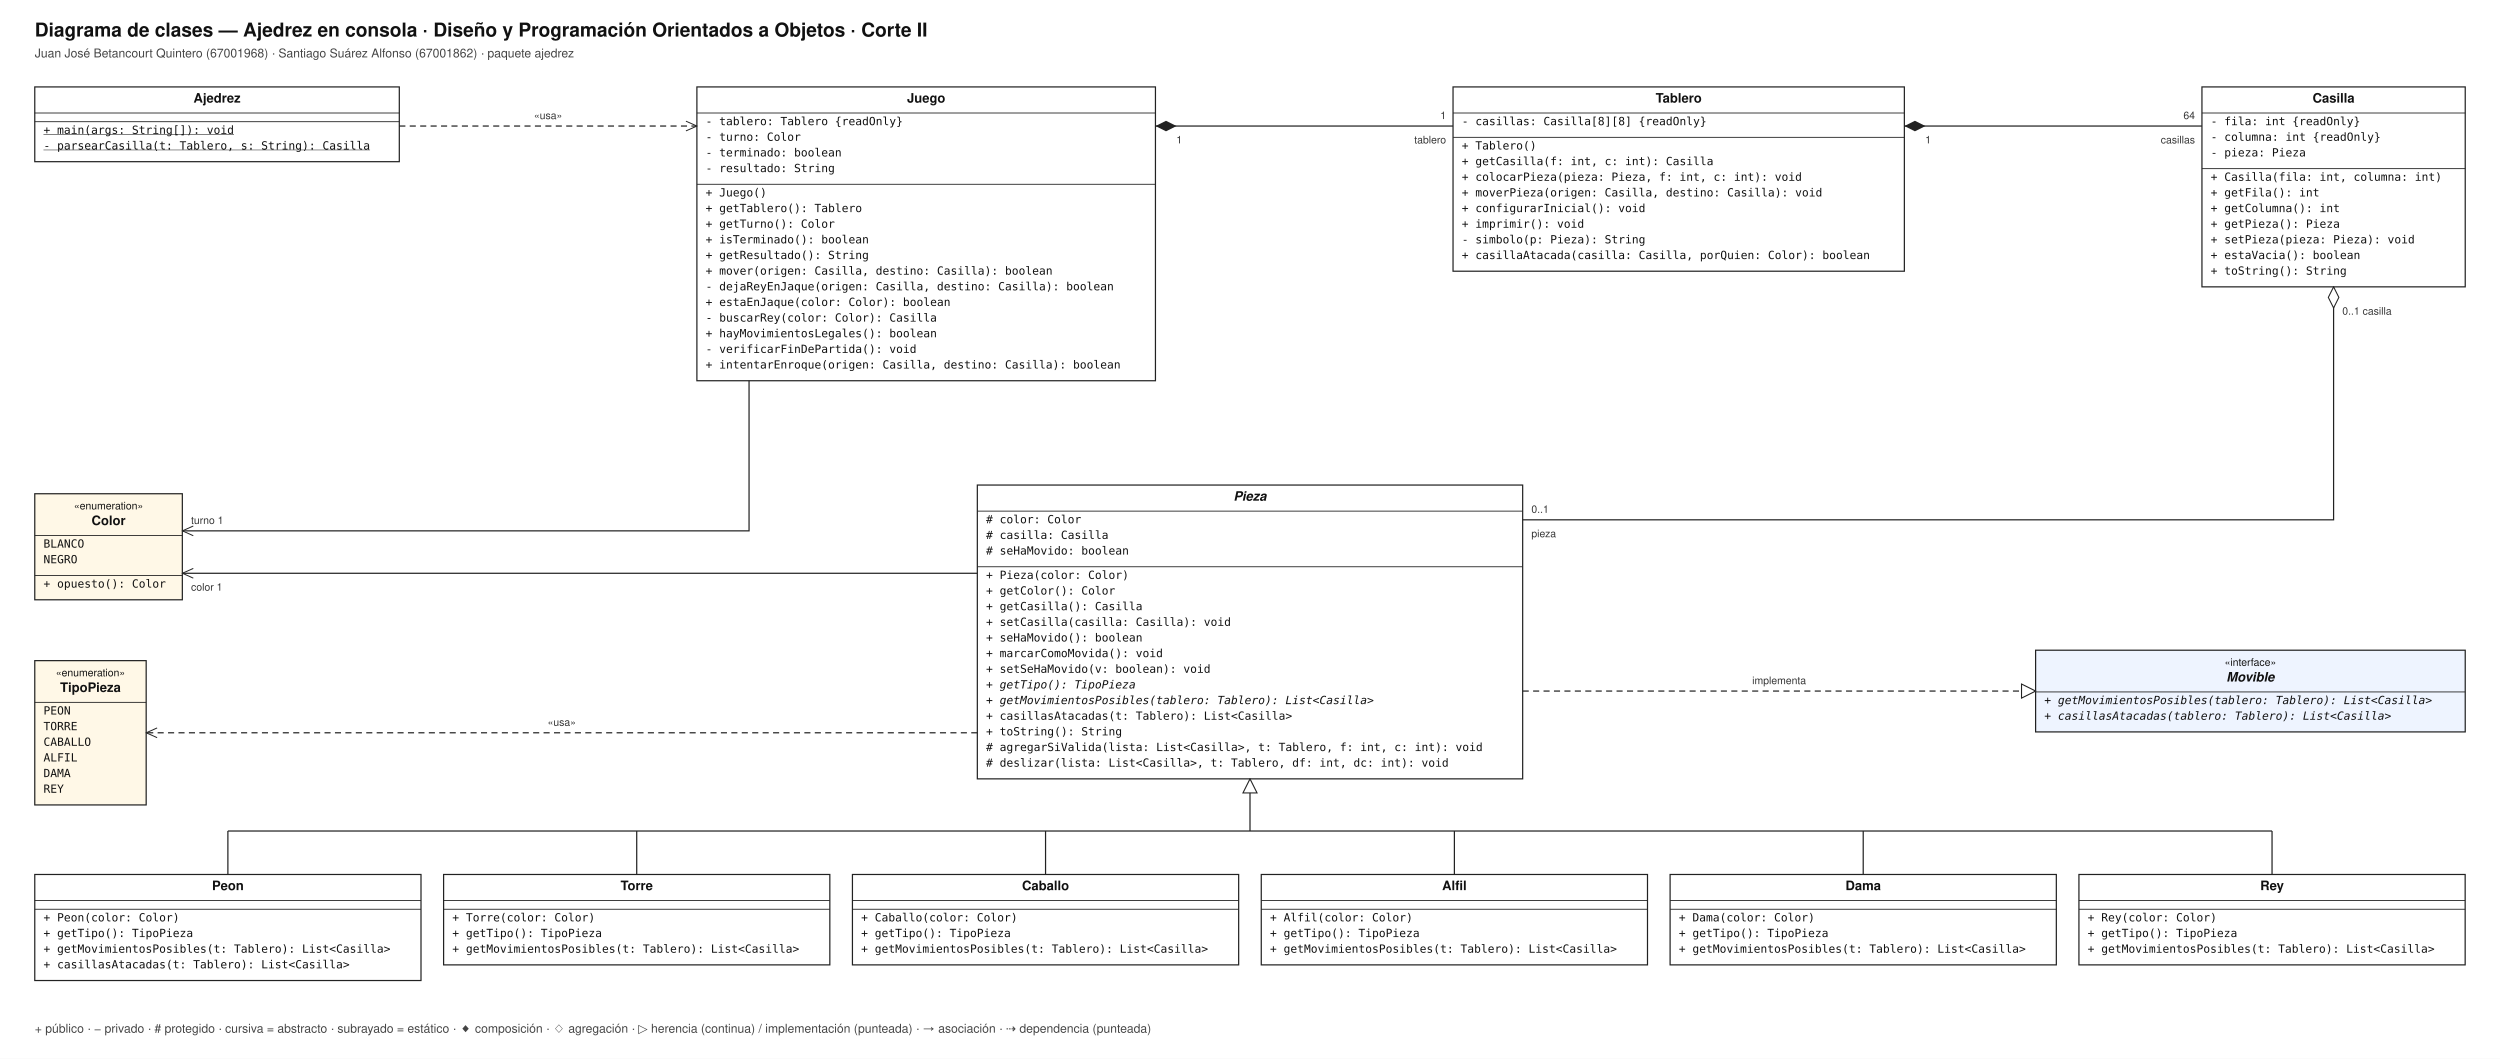
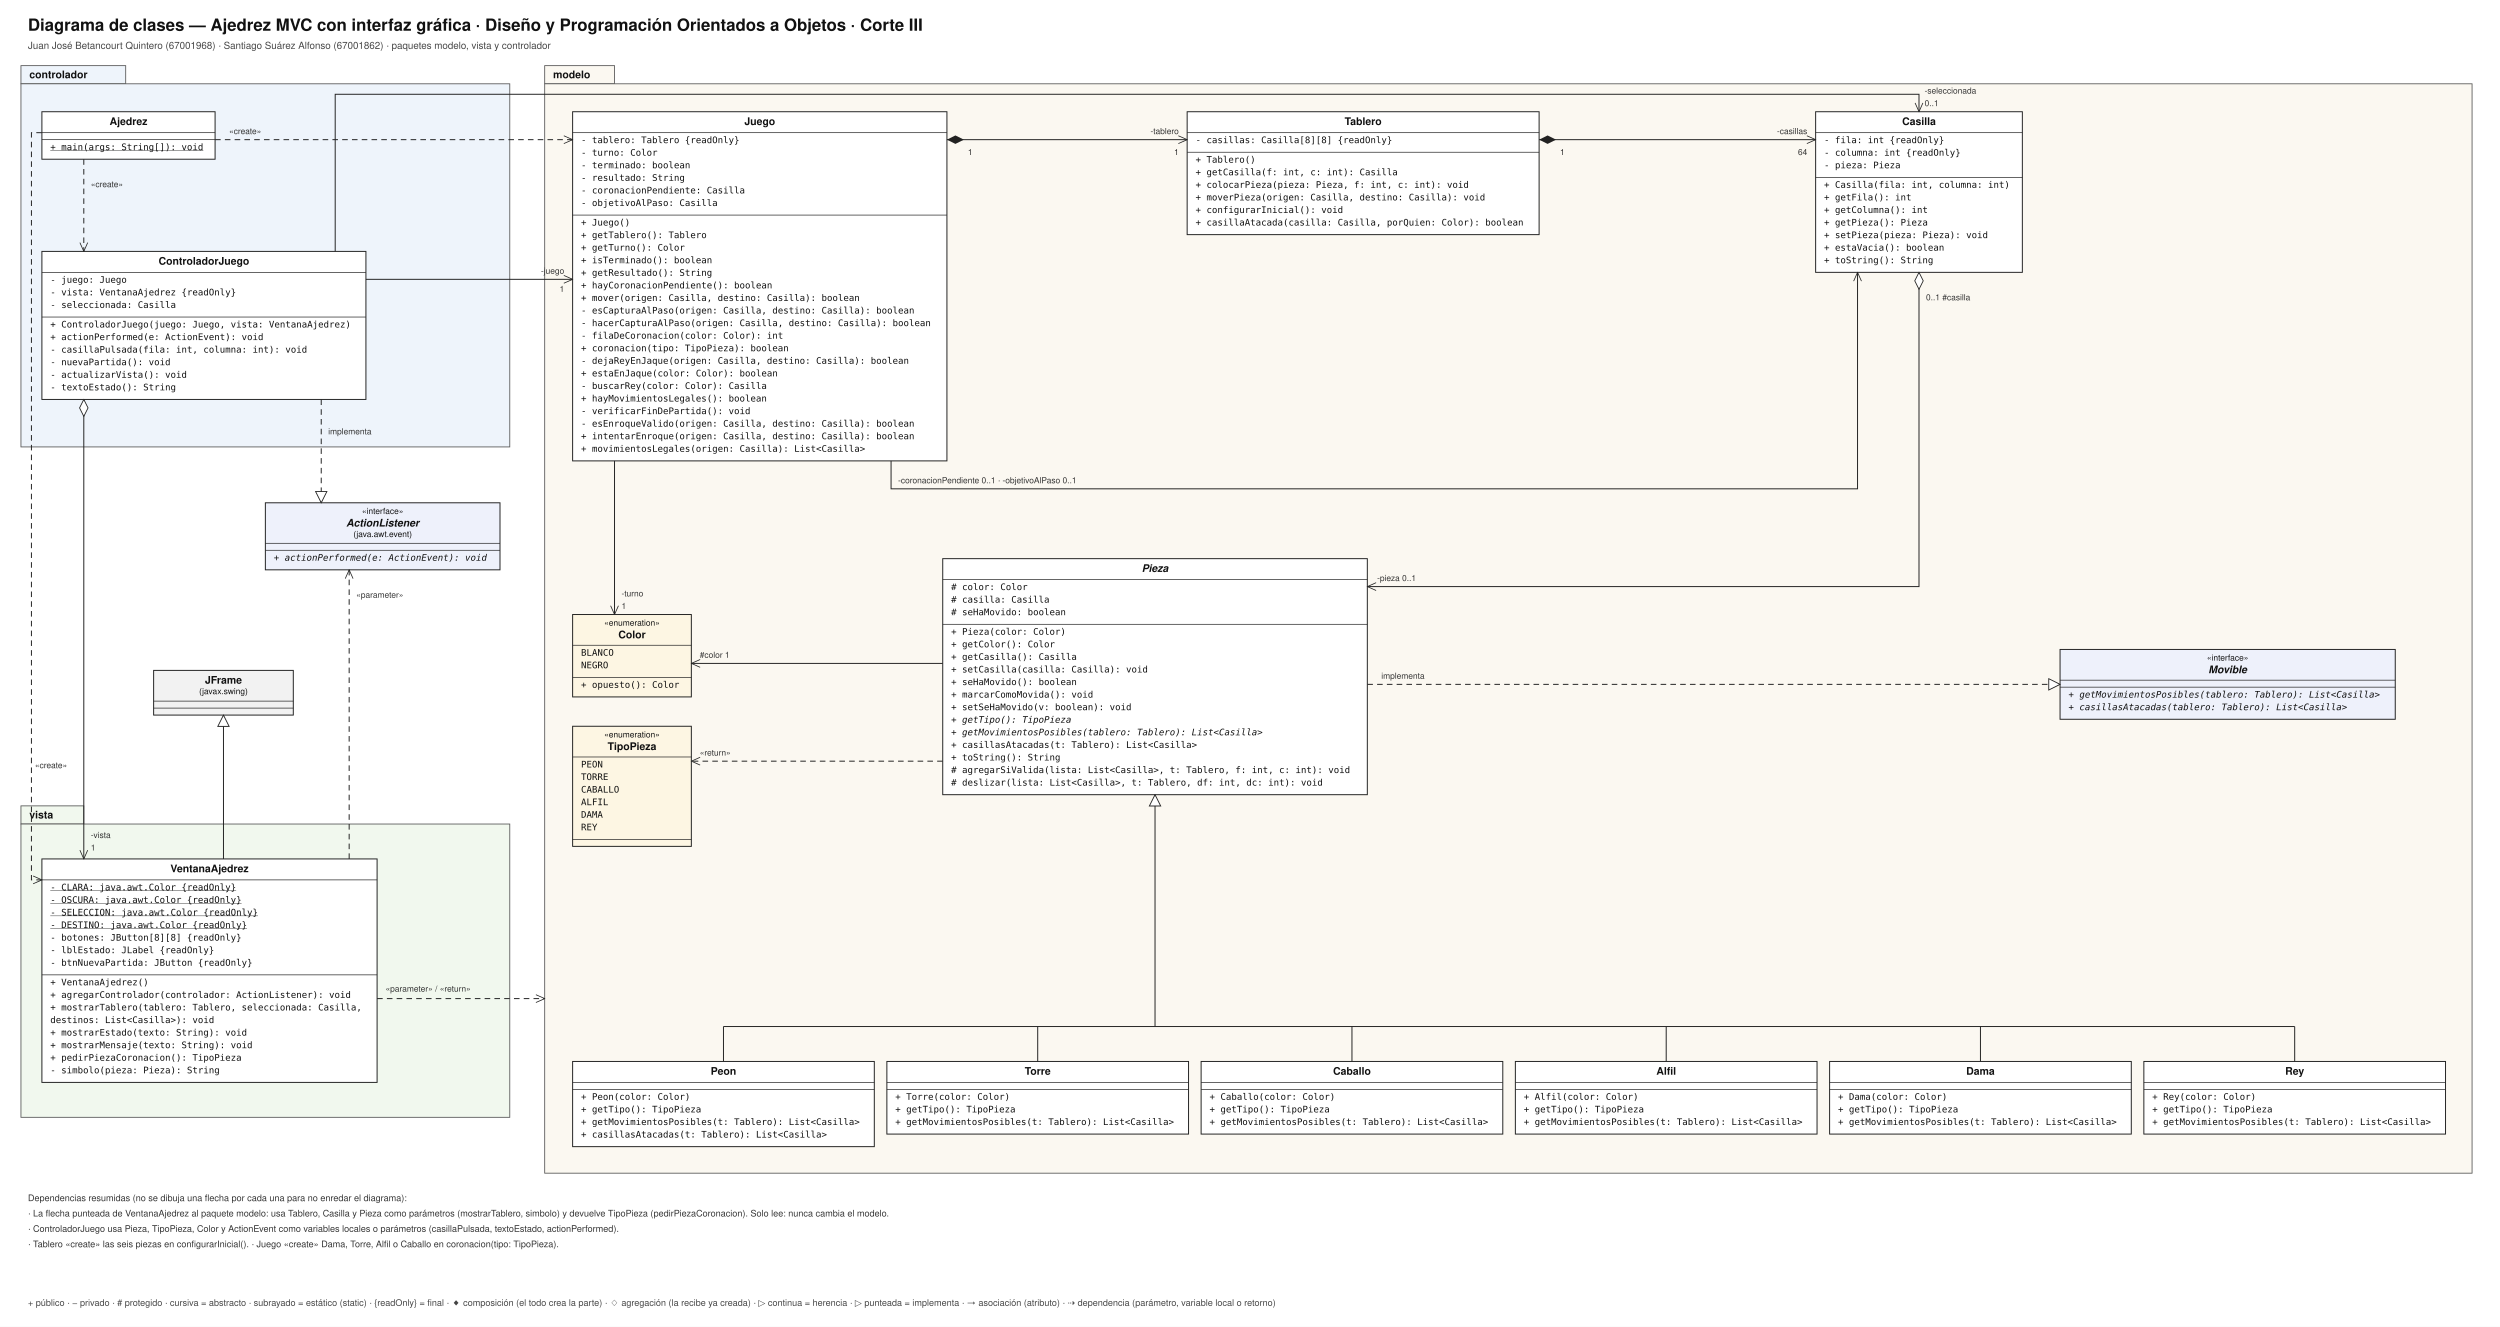
- <svg xmlns="http://www.w3.org/2000/svg" width="2876" height="1218" viewBox="0 0 2876 1218">
+ <svg xmlns="http://www.w3.org/2000/svg" width="3580" height="1900" viewBox="0 0 3580 1900">
  <defs>
    <marker id="tri" viewBox="0 0 20 20" refX="19" refY="10" markerWidth="18" markerHeight="18" orient="auto" markerUnits="userSpaceOnUse">
      <path d="M1,1 L19,10 L1,19 Z" fill="#fff" stroke="#222" stroke-width="1.4" />
    </marker>
    <marker id="flecha" viewBox="0 0 20 20" refX="19" refY="10" markerWidth="14" markerHeight="14" orient="auto" markerUnits="userSpaceOnUse">
      <path d="M1,2 L19,10 L1,18" fill="none" stroke="#222" stroke-width="1.6" />
    </marker>
    <marker id="rombo" viewBox="0 0 30 16" refX="1" refY="8" markerWidth="26" markerHeight="14" orient="auto" markerUnits="userSpaceOnUse">
      <path d="M1,8 L15,1 L29,8 L15,15 Z" fill="#222" />
    </marker>
    <marker id="romboV" viewBox="0 0 30 16" refX="1" refY="8" markerWidth="26" markerHeight="14" orient="auto" markerUnits="userSpaceOnUse">
      <path d="M1,8 L15,1 L29,8 L15,15 Z" fill="#fff" stroke="#222" stroke-width="1.4" />
    </marker>
  </defs>
  <style>
- text { font-family: Menlo, monospace; fill: #111; }
+ text { font-family: Menlo, Consolas, monospace; fill: #111; }
.mie { font-size: 13px; }
.nom { font-size: 15px; font-weight: bold; text-anchor: middle; font-family: Helvetica, Arial, sans-serif; }
.est { font-size: 12px; text-anchor: middle; font-family: Helvetica, Arial, sans-serif; }
.eti { font-size: 12px; font-family: Helvetica, Arial, sans-serif; fill: #333; }
- .tit { font-size: 22px; font-weight: bold; font-family: Helvetica, Arial, sans-serif; }
+ .paq { font-size: 15px; font-weight: bold; font-family: Helvetica, Arial, sans-serif; }
+ .tit { font-size: 24px; font-weight: bold; font-family: Helvetica, Arial, sans-serif; }
.sub { font-size: 14px; font-family: Helvetica, Arial, sans-serif; fill: #444; }
+ .nota { font-size: 13px; font-family: Helvetica, Arial, sans-serif; fill: #333; }
+ .ley { font-size: 13px; font-family: Helvetica, Arial, sans-serif; fill: #444; }
</style>
-   <rect width="2876" height="1218" fill="#fff" />
-   <text x="40" y="42" class="tit">Diagrama de clases — Ajedrez en consola · Diseño y Programación Orientados a Objetos · Corte II</text>
-   <text x="40" y="66" class="sub">Juan José Betancourt Quintero (67001968) · Santiago Suárez Alfonso (67001862) · paquete ajedrez</text>
-   <rect x="40" y="100" width="419.36" height="86" fill="#ffffff" stroke="#222" stroke-width="1.4" />
-   <text x="249.68" y="118" class="nom">Ajedrez</text>
-   <line x1="40" y1="130" x2="459.36" y2="130" stroke="#222" stroke-width="1" />
-   <line x1="40" y1="140" x2="459.36" y2="140" stroke="#222" stroke-width="1" />
-   <text x="50" y="154" class="mie" text-decoration="underline">+ main(args: String[]): void</text>
-   <text x="50" y="172" class="mie" text-decoration="underline">- parsearCasilla(t: Tablero, s: String): Casilla</text>
-   <rect x="801.707" y="100" width="527.52" height="338" fill="#ffffff" stroke="#222" stroke-width="1.4" />
-   <text x="1065.467" y="118" class="nom">Juego</text>
-   <line x1="801.707" y1="130" x2="1329.227" y2="130" stroke="#222" stroke-width="1" />
-   <text x="811.707" y="144" class="mie">- tablero: Tablero {readOnly}</text>
-   <text x="811.707" y="162" class="mie">- turno: Color</text>
-   <text x="811.707" y="180" class="mie">- terminado: boolean</text>
-   <text x="811.707" y="198" class="mie">- resultado: String</text>
-   <line x1="801.707" y1="212" x2="1329.227" y2="212" stroke="#222" stroke-width="1" />
-   <text x="811.707" y="226" class="mie">+ Juego()</text>
-   <text x="811.707" y="244" class="mie">+ getTablero(): Tablero</text>
-   <text x="811.707" y="262" class="mie">+ getTurno(): Color</text>
-   <text x="811.707" y="280" class="mie">+ isTerminado(): boolean</text>
-   <text x="811.707" y="298" class="mie">+ getResultado(): String</text>
-   <text x="811.707" y="316" class="mie">+ mover(origen: Casilla, destino: Casilla): boolean</text>
-   <text x="811.707" y="334" class="mie">- dejaReyEnJaque(origen: Casilla, destino: Casilla): boolean</text>
-   <text x="811.707" y="352" class="mie">+ estaEnJaque(color: Color): boolean</text>
-   <text x="811.707" y="370" class="mie">- buscarRey(color: Color): Casilla</text>
-   <text x="811.707" y="388" class="mie">+ hayMovimientosLegales(): boolean</text>
-   <text x="811.707" y="406" class="mie">- verificarFinDePartida(): void</text>
-   <text x="811.707" y="424" class="mie">+ intentarEnroque(origen: Casilla, destino: Casilla): boolean</text>
-   <rect x="1671.573" y="100" width="519.2" height="212" fill="#ffffff" stroke="#222" stroke-width="1.4" />
-   <text x="1931.173" y="118" class="nom">Tablero</text>
-   <line x1="1671.573" y1="130" x2="2190.773" y2="130" stroke="#222" stroke-width="1" />
-   <text x="1681.573" y="144" class="mie">- casillas: Casilla[8][8] {readOnly}</text>
-   <line x1="1671.573" y1="158" x2="2190.773" y2="158" stroke="#222" stroke-width="1" />
-   <text x="1681.573" y="172" class="mie">+ Tablero()</text>
-   <text x="1681.573" y="190" class="mie">+ getCasilla(f: int, c: int): Casilla</text>
-   <text x="1681.573" y="208" class="mie">+ colocarPieza(pieza: Pieza, f: int, c: int): void</text>
-   <text x="1681.573" y="226" class="mie">+ moverPieza(origen: Casilla, destino: Casilla): void</text>
-   <text x="1681.573" y="244" class="mie">+ configurarInicial(): void</text>
-   <text x="1681.573" y="262" class="mie">+ imprimir(): void</text>
-   <text x="1681.573" y="280" class="mie">- simbolo(p: Pieza): String</text>
-   <text x="1681.573" y="298" class="mie">+ casillaAtacada(casilla: Casilla, porQuien: Color): boolean</text>
-   <rect x="2533.12" y="100" width="302.88" height="230" fill="#ffffff" stroke="#222" stroke-width="1.4" />
-   <text x="2684.56" y="118" class="nom">Casilla</text>
-   <line x1="2533.12" y1="130" x2="2836.0" y2="130" stroke="#222" stroke-width="1" />
-   <text x="2543.12" y="144" class="mie">- fila: int {readOnly}</text>
-   <text x="2543.12" y="162" class="mie">- columna: int {readOnly}</text>
-   <text x="2543.12" y="180" class="mie">- pieza: Pieza</text>
-   <line x1="2533.12" y1="194" x2="2836.0" y2="194" stroke="#222" stroke-width="1" />
-   <text x="2543.12" y="208" class="mie">+ Casilla(fila: int, columna: int)</text>
-   <text x="2543.12" y="226" class="mie">+ getFila(): int</text>
-   <text x="2543.12" y="244" class="mie">+ getColumna(): int</text>
-   <text x="2543.12" y="262" class="mie">+ getPieza(): Pieza</text>
-   <text x="2543.12" y="280" class="mie">+ setPieza(pieza: Pieza): void</text>
-   <text x="2543.12" y="298" class="mie">+ estaVacia(): boolean</text>
-   <text x="2543.12" y="316" class="mie">+ toString(): String</text>
-   <rect x="1124.32" y="558" width="627.36" height="338" fill="#ffffff" stroke="#222" stroke-width="1.4" />
-   <text x="1438.0" y="576" class="nom" font-style="italic">Pieza</text>
-   <line x1="1124.32" y1="588" x2="1751.68" y2="588" stroke="#222" stroke-width="1" />
-   <text x="1134.32" y="602" class="mie"># color: Color</text>
-   <text x="1134.32" y="620" class="mie"># casilla: Casilla</text>
-   <text x="1134.32" y="638" class="mie"># seHaMovido: boolean</text>
-   <line x1="1124.32" y1="652" x2="1751.68" y2="652" stroke="#222" stroke-width="1" />
-   <text x="1134.32" y="666" class="mie">+ Pieza(color: Color)</text>
-   <text x="1134.32" y="684" class="mie">+ getColor(): Color</text>
-   <text x="1134.32" y="702" class="mie">+ getCasilla(): Casilla</text>
-   <text x="1134.32" y="720" class="mie">+ setCasilla(casilla: Casilla): void</text>
-   <text x="1134.32" y="738" class="mie">+ seHaMovido(): boolean</text>
-   <text x="1134.32" y="756" class="mie">+ marcarComoMovida(): void</text>
-   <text x="1134.32" y="774" class="mie">+ setSeHaMovido(v: boolean): void</text>
-   <text x="1134.32" y="792" class="mie" font-style="italic">+ getTipo(): TipoPieza</text>
-   <text x="1134.32" y="810" class="mie" font-style="italic">+ getMovimientosPosibles(tablero: Tablero): List&lt;Casilla&gt;</text>
-   <text x="1134.32" y="828" class="mie">+ casillasAtacadas(t: Tablero): List&lt;Casilla&gt;</text>
-   <text x="1134.32" y="846" class="mie">+ toString(): String</text>
-   <text x="1134.32" y="864" class="mie"># agregarSiValida(lista: List&lt;Casilla&gt;, t: Tablero, f: int, c: int): void</text>
-   <text x="1134.32" y="882" class="mie"># deslizar(lista: List&lt;Casilla&gt;, t: Tablero, df: int, dc: int): void</text>
-   <rect x="40" y="568" width="169.76" height="122" fill="#fff8e7" stroke="#222" stroke-width="1.4" />
-   <text x="124.88" y="586" class="est">«enumeration»</text>
-   <text x="124.88" y="604" class="nom">Color</text>
-   <line x1="40" y1="616" x2="209.76" y2="616" stroke="#222" stroke-width="1" />
-   <text x="50" y="630" class="mie">BLANCO</text>
-   <text x="50" y="648" class="mie">NEGRO</text>
-   <line x1="40" y1="662" x2="209.76" y2="662" stroke="#222" stroke-width="1" />
-   <text x="50" y="676" class="mie">+ opuesto(): Color</text>
-   <rect x="40" y="760" width="128.16" height="166" fill="#fff8e7" stroke="#222" stroke-width="1.4" />
-   <text x="104.08" y="778" class="est">«enumeration»</text>
-   <text x="104.08" y="796" class="nom">TipoPieza</text>
-   <line x1="40" y1="808" x2="168.16" y2="808" stroke="#222" stroke-width="1" />
-   <text x="50" y="822" class="mie">PEON</text>
-   <text x="50" y="840" class="mie">TORRE</text>
-   <text x="50" y="858" class="mie">CABALLO</text>
-   <text x="50" y="876" class="mie">ALFIL</text>
-   <text x="50" y="894" class="mie">DAMA</text>
-   <text x="50" y="912" class="mie">REY</text>
-   <rect x="2341.76" y="748" width="494.24" height="94" fill="#eef4ff" stroke="#222" stroke-width="1.4" />
-   <text x="2588.88" y="766" class="est">«interface»</text>
-   <text x="2588.88" y="784" class="nom" font-style="italic">Movible</text>
-   <line x1="2341.76" y1="796" x2="2836.0" y2="796" stroke="#222" stroke-width="1" />
-   <text x="2351.76" y="810" class="mie" font-style="italic">+ getMovimientosPosibles(tablero: Tablero): List&lt;Casilla&gt;</text>
-   <text x="2351.76" y="828" class="mie" font-style="italic">+ casillasAtacadas(tablero: Tablero): List&lt;Casilla&gt;</text>
-   <rect x="40" y="1006" width="444.32" height="122" fill="#ffffff" stroke="#222" stroke-width="1.4" />
-   <text x="262.16" y="1024" class="nom">Peon</text>
-   <line x1="40" y1="1036" x2="484.32" y2="1036" stroke="#222" stroke-width="1" />
-   <line x1="40" y1="1046" x2="484.32" y2="1046" stroke="#222" stroke-width="1" />
-   <text x="50" y="1060" class="mie">+ Peon(color: Color)</text>
-   <text x="50" y="1078" class="mie">+ getTipo(): TipoPieza</text>
-   <text x="50" y="1096" class="mie">+ getMovimientosPosibles(t: Tablero): List&lt;Casilla&gt;</text>
-   <text x="50" y="1114" class="mie">+ casillasAtacadas(t: Tablero): List&lt;Casilla&gt;</text>
-   <rect x="510.32" y="1006" width="444.32" height="104" fill="#ffffff" stroke="#222" stroke-width="1.4" />
-   <text x="732.48" y="1024" class="nom">Torre</text>
-   <line x1="510.32" y1="1036" x2="954.64" y2="1036" stroke="#222" stroke-width="1" />
-   <line x1="510.32" y1="1046" x2="954.64" y2="1046" stroke="#222" stroke-width="1" />
-   <text x="520.32" y="1060" class="mie">+ Torre(color: Color)</text>
-   <text x="520.32" y="1078" class="mie">+ getTipo(): TipoPieza</text>
-   <text x="520.32" y="1096" class="mie">+ getMovimientosPosibles(t: Tablero): List&lt;Casilla&gt;</text>
-   <rect x="980.64" y="1006" width="444.32" height="104" fill="#ffffff" stroke="#222" stroke-width="1.4" />
-   <text x="1202.8" y="1024" class="nom">Caballo</text>
-   <line x1="980.64" y1="1036" x2="1424.96" y2="1036" stroke="#222" stroke-width="1" />
-   <line x1="980.64" y1="1046" x2="1424.96" y2="1046" stroke="#222" stroke-width="1" />
-   <text x="990.64" y="1060" class="mie">+ Caballo(color: Color)</text>
-   <text x="990.64" y="1078" class="mie">+ getTipo(): TipoPieza</text>
-   <text x="990.64" y="1096" class="mie">+ getMovimientosPosibles(t: Tablero): List&lt;Casilla&gt;</text>
-   <rect x="1450.96" y="1006" width="444.32" height="104" fill="#ffffff" stroke="#222" stroke-width="1.4" />
-   <text x="1673.12" y="1024" class="nom">Alfil</text>
-   <line x1="1450.96" y1="1036" x2="1895.28" y2="1036" stroke="#222" stroke-width="1" />
-   <line x1="1450.96" y1="1046" x2="1895.28" y2="1046" stroke="#222" stroke-width="1" />
-   <text x="1460.96" y="1060" class="mie">+ Alfil(color: Color)</text>
-   <text x="1460.96" y="1078" class="mie">+ getTipo(): TipoPieza</text>
-   <text x="1460.96" y="1096" class="mie">+ getMovimientosPosibles(t: Tablero): List&lt;Casilla&gt;</text>
-   <rect x="1921.28" y="1006" width="444.32" height="104" fill="#ffffff" stroke="#222" stroke-width="1.4" />
-   <text x="2143.44" y="1024" class="nom">Dama</text>
-   <line x1="1921.28" y1="1036" x2="2365.6" y2="1036" stroke="#222" stroke-width="1" />
-   <line x1="1921.28" y1="1046" x2="2365.6" y2="1046" stroke="#222" stroke-width="1" />
-   <text x="1931.28" y="1060" class="mie">+ Dama(color: Color)</text>
-   <text x="1931.28" y="1078" class="mie">+ getTipo(): TipoPieza</text>
-   <text x="1931.28" y="1096" class="mie">+ getMovimientosPosibles(t: Tablero): List&lt;Casilla&gt;</text>
-   <rect x="2391.6" y="1006" width="444.32" height="104" fill="#ffffff" stroke="#222" stroke-width="1.4" />
-   <text x="2613.76" y="1024" class="nom">Rey</text>
-   <line x1="2391.6" y1="1036" x2="2835.92" y2="1036" stroke="#222" stroke-width="1" />
-   <line x1="2391.6" y1="1046" x2="2835.92" y2="1046" stroke="#222" stroke-width="1" />
-   <text x="2401.6" y="1060" class="mie">+ Rey(color: Color)</text>
-   <text x="2401.6" y="1078" class="mie">+ getTipo(): TipoPieza</text>
-   <text x="2401.6" y="1096" class="mie">+ getMovimientosPosibles(t: Tablero): List&lt;Casilla&gt;</text>
-   <polyline points="459.36,145 801.707,145" fill="none" stroke="#222" stroke-width="1.4" stroke-dasharray="7,5" marker-end="url(#flecha)" />
-   <text x="630.533" y="137" class="eti" text-anchor="middle">«usa»</text>
-   <polyline points="1329.227,145 1671.573,145" fill="none" stroke="#222" stroke-width="1.4" marker-start="url(#rombo)" />
-   <text x="1663.573" y="137" class="eti" text-anchor="end">1</text>
-   <text x="1663.573" y="165" class="eti" text-anchor="end">tablero</text>
-   <text x="1353.227" y="165" class="eti" text-anchor="start">1</text>
-   <polyline points="2190.773,145 2533.12,145" fill="none" stroke="#222" stroke-width="1.4" marker-start="url(#rombo)" />
-   <text x="2525.12" y="137" class="eti" text-anchor="end">64</text>
-   <text x="2525.12" y="165" class="eti" text-anchor="end">casillas</text>
-   <text x="2214.773" y="165" class="eti" text-anchor="start">1</text>
-   <polyline points="2684.56,330 2684.56,598 1751.68,598" fill="none" stroke="#222" stroke-width="1.4" marker-start="url(#romboV)" />
-   <text x="1761.68" y="590" class="eti" text-anchor="start">0..1</text>
-   <text x="1761.68" y="618" class="eti" text-anchor="start">pieza</text>
-   <text x="2694.56" y="362" class="eti" text-anchor="start">0..1  casilla</text>
-   <polyline points="1751.68,795.0 2341.76,795.0" fill="none" stroke="#222" stroke-width="1.4" stroke-dasharray="7,5" marker-end="url(#tri)" />
-   <text x="2046.72" y="787.0" class="eti" text-anchor="middle">implementa</text>
-   <polyline points="861.707,438 861.707,610.7 209.76,610.7" fill="none" stroke="#222" stroke-width="1.4" marker-end="url(#flecha)" />
-   <text x="219.76" y="602.7" class="eti" text-anchor="start">turno  1</text>
-   <polyline points="1124.32,659.5 209.76,659.5" fill="none" stroke="#222" stroke-width="1.4" marker-end="url(#flecha)" />
-   <text x="219.76" y="679.5" class="eti" text-anchor="start">color  1</text>
-   <polyline points="1124.32,843.0 168.16,843.0" fill="none" stroke="#222" stroke-width="1.4" stroke-dasharray="7,5" marker-end="url(#flecha)" />
-   <text x="646.24" y="835.0" class="eti" text-anchor="middle">«usa»</text>
-   <polyline points="1438.0,956 1438.0,896" fill="none" stroke="#222" stroke-width="1.4" marker-end="url(#tri)" />
-   <line x1="262.16" y1="956" x2="2613.76" y2="956" stroke="#222" stroke-width="1.4" />
-   <line x1="262.16" y1="956" x2="262.16" y2="1006" stroke="#222" stroke-width="1.4" />
-   <line x1="732.48" y1="956" x2="732.48" y2="1006" stroke="#222" stroke-width="1.4" />
-   <line x1="1202.8" y1="956" x2="1202.8" y2="1006" stroke="#222" stroke-width="1.4" />
-   <line x1="1673.12" y1="956" x2="1673.12" y2="1006" stroke="#222" stroke-width="1.4" />
-   <line x1="2143.44" y1="956" x2="2143.44" y2="1006" stroke="#222" stroke-width="1.4" />
-   <line x1="2613.76" y1="956" x2="2613.76" y2="1006" stroke="#222" stroke-width="1.4" />
-   <text x="40" y="1188" class="sub">+ público · − privado · # protegido · cursiva = abstracto · subrayado = estático · ◆ composición · ◇ agregación · ▷ herencia (continua) / implementación (punteada) · → asociación · ⇢ dependencia (punteada)</text>
+   <rect width="3580" height="1900" fill="#fff" />
+   <text x="40" y="44" class="tit">Diagrama de clases — Ajedrez MVC con interfaz gráfica · Diseño y Programación Orientados a Objetos · Corte III</text>
+   <text x="40" y="70" class="sub">Juan José Betancourt Quintero (67001968) · Santiago Suárez Alfonso (67001862) · paquetes modelo, vista y controlador</text>
+   <rect x="30" y="94" width="150" height="26" fill="#eef4fb" stroke="#555" stroke-width="1.2" />
+   <text x="42" y="112" class="paq">controlador</text>
+   <rect x="30" y="120" width="700" height="520" fill="#eef4fb" stroke="#555" stroke-width="1.2" />
+   <rect x="30" y="1154" width="90" height="26" fill="#f1f8ee" stroke="#555" stroke-width="1.2" />
+   <text x="42" y="1172" class="paq">vista</text>
+   <rect x="30" y="1180" width="700" height="420" fill="#f1f8ee" stroke="#555" stroke-width="1.2" />
+   <rect x="780" y="94" width="100" height="26" fill="#fbf8f1" stroke="#555" stroke-width="1.2" />
+   <text x="792" y="112" class="paq">modelo</text>
+   <rect x="780" y="120" width="2760" height="1560" fill="#fbf8f1" stroke="#555" stroke-width="1.2" />
+   <g class="clase" id="c-Ajedrez">
+     <rect class="caja" x="60" y="160" width="248.0" height="68" fill="#ffffff" stroke="#222" stroke-width="1.4" />
+     <text x="184.0" y="179" class="nom">Ajedrez</text>
+     <line x1="60" y1="190" x2="308.0" y2="190" stroke="#222" />
+     <line x1="60" y1="200" x2="308.0" y2="200" stroke="#222" />
+     <text x="72" y="215" class="mie" text-decoration="underline">+ main(args: String[]): void</text>
+   </g>
+   <g class="clase" id="c-ControladorJuego">
+     <rect class="caja" x="60" y="360" width="464.0" height="212" fill="#ffffff" stroke="#222" stroke-width="1.4" />
+     <text x="292.0" y="379" class="nom">ControladorJuego</text>
+     <line x1="60" y1="390" x2="524.0" y2="390" stroke="#222" />
+     <text x="72" y="405" class="mie">- juego: Juego</text>
+     <text x="72" y="423" class="mie">- vista: VentanaAjedrez {readOnly}</text>
+     <text x="72" y="441" class="mie">- seleccionada: Casilla</text>
+     <line x1="60" y1="454" x2="524.0" y2="454" stroke="#222" />
+     <text x="72" y="469" class="mie">+ ControladorJuego(juego: Juego, vista: VentanaAjedrez)</text>
+     <text x="72" y="487" class="mie">+ actionPerformed(e: ActionEvent): void</text>
+     <text x="72" y="505" class="mie">- casillaPulsada(fila: int, columna: int): void</text>
+     <text x="72" y="523" class="mie">- nuevaPartida(): void</text>
+     <text x="72" y="541" class="mie">- actualizarVista(): void</text>
+     <text x="72" y="559" class="mie">- textoEstado(): String</text>
+   </g>
+   <g class="clase" id="c-ActionListener">
+     <rect class="caja" x="380" y="720" width="336.0" height="96" fill="#eef1fb" stroke="#222" stroke-width="1.4" />
+     <text x="548.0" y="736" class="est">«interface»</text>
+     <text x="548.0" y="754" class="nom" font-style="italic">ActionListener</text>
+     <text x="548.0" y="769" class="est">(java.awt.event)</text>
+     <line x1="380" y1="778" x2="716.0" y2="778" stroke="#222" />
+     <line x1="380" y1="788" x2="716.0" y2="788" stroke="#222" />
+     <text x="392" y="803" class="mie" font-style="italic">+ actionPerformed(e: ActionEvent): void</text>
+   </g>
+   <g class="clase" id="c-JFrame">
+     <rect class="caja" x="220" y="960" width="200" height="64" fill="#f2f2f2" stroke="#222" stroke-width="1.4" />
+     <text x="320.0" y="979" class="nom">JFrame</text>
+     <text x="320.0" y="994" class="est">(javax.swing)</text>
+     <line x1="220" y1="1004" x2="420" y2="1004" stroke="#222" />
+     <line x1="220" y1="1014" x2="420" y2="1014" stroke="#222" />
+   </g>
+   <g class="clase" id="c-VentanaAjedrez">
+     <rect class="caja" x="60" y="1230" width="480.0" height="320" fill="#ffffff" stroke="#222" stroke-width="1.4" />
+     <text x="300.0" y="1249" class="nom">VentanaAjedrez</text>
+     <line x1="60" y1="1260" x2="540.0" y2="1260" stroke="#222" />
+     <text x="72" y="1275" class="mie" text-decoration="underline">- CLARA: java.awt.Color {readOnly}</text>
+     <text x="72" y="1293" class="mie" text-decoration="underline">- OSCURA: java.awt.Color {readOnly}</text>
+     <text x="72" y="1311" class="mie" text-decoration="underline">- SELECCION: java.awt.Color {readOnly}</text>
+     <text x="72" y="1329" class="mie" text-decoration="underline">- DESTINO: java.awt.Color {readOnly}</text>
+     <text x="72" y="1347" class="mie">- botones: JButton[8][8] {readOnly}</text>
+     <text x="72" y="1365" class="mie">- lblEstado: JLabel {readOnly}</text>
+     <text x="72" y="1383" class="mie">- btnNuevaPartida: JButton {readOnly}</text>
+     <line x1="60" y1="1396" x2="540.0" y2="1396" stroke="#222" />
+     <text x="72" y="1411" class="mie">+ VentanaAjedrez()</text>
+     <text x="72" y="1429" class="mie">+ agregarControlador(controlador: ActionListener): void</text>
+     <text x="72" y="1447" class="mie">+ mostrarTablero(tablero: Tablero, seleccionada: Casilla,</text>
+     <text x="72" y="1465" class="mie">      destinos: List&lt;Casilla&gt;): void</text>
+     <text x="72" y="1483" class="mie">+ mostrarEstado(texto: String): void</text>
+     <text x="72" y="1501" class="mie">+ mostrarMensaje(texto: String): void</text>
+     <text x="72" y="1519" class="mie">+ pedirPiezaCoronacion(): TipoPieza</text>
+     <text x="72" y="1537" class="mie">- simbolo(pieza: Pieza): String</text>
+   </g>
+   <g class="clase" id="c-Juego">
+     <rect class="caja" x="820" y="160" width="536.0" height="500" fill="#ffffff" stroke="#222" stroke-width="1.4" />
+     <text x="1088.0" y="179" class="nom">Juego</text>
+     <line x1="820" y1="190" x2="1356.0" y2="190" stroke="#222" />
+     <text x="832" y="205" class="mie">- tablero: Tablero {readOnly}</text>
+     <text x="832" y="223" class="mie">- turno: Color</text>
+     <text x="832" y="241" class="mie">- terminado: boolean</text>
+     <text x="832" y="259" class="mie">- resultado: String</text>
+     <text x="832" y="277" class="mie">- coronacionPendiente: Casilla</text>
+     <text x="832" y="295" class="mie">- objetivoAlPaso: Casilla</text>
+     <line x1="820" y1="308" x2="1356.0" y2="308" stroke="#222" />
+     <text x="832" y="323" class="mie">+ Juego()</text>
+     <text x="832" y="341" class="mie">+ getTablero(): Tablero</text>
+     <text x="832" y="359" class="mie">+ getTurno(): Color</text>
+     <text x="832" y="377" class="mie">+ isTerminado(): boolean</text>
+     <text x="832" y="395" class="mie">+ getResultado(): String</text>
+     <text x="832" y="413" class="mie">+ hayCoronacionPendiente(): boolean</text>
+     <text x="832" y="431" class="mie">+ mover(origen: Casilla, destino: Casilla): boolean</text>
+     <text x="832" y="449" class="mie">- esCapturaAlPaso(origen: Casilla, destino: Casilla): boolean</text>
+     <text x="832" y="467" class="mie">- hacerCapturaAlPaso(origen: Casilla, destino: Casilla): boolean</text>
+     <text x="832" y="485" class="mie">- filaDeCoronacion(color: Color): int</text>
+     <text x="832" y="503" class="mie">+ coronacion(tipo: TipoPieza): boolean</text>
+     <text x="832" y="521" class="mie">- dejaReyEnJaque(origen: Casilla, destino: Casilla): boolean</text>
+     <text x="832" y="539" class="mie">+ estaEnJaque(color: Color): boolean</text>
+     <text x="832" y="557" class="mie">- buscarRey(color: Color): Casilla</text>
+     <text x="832" y="575" class="mie">+ hayMovimientosLegales(): boolean</text>
+     <text x="832" y="593" class="mie">- verificarFinDePartida(): void</text>
+     <text x="832" y="611" class="mie">- esEnroqueValido(origen: Casilla, destino: Casilla): boolean</text>
+     <text x="832" y="629" class="mie">+ intentarEnroque(origen: Casilla, destino: Casilla): boolean</text>
+     <text x="832" y="647" class="mie">+ movimientosLegales(origen: Casilla): List&lt;Casilla&gt;</text>
+   </g>
+   <g class="clase" id="c-Tablero">
+     <rect class="caja" x="1700" y="160" width="504.0" height="176" fill="#ffffff" stroke="#222" stroke-width="1.4" />
+     <text x="1952.0" y="179" class="nom">Tablero</text>
+     <line x1="1700" y1="190" x2="2204.0" y2="190" stroke="#222" />
+     <text x="1712" y="205" class="mie">- casillas: Casilla[8][8] {readOnly}</text>
+     <line x1="1700" y1="218" x2="2204.0" y2="218" stroke="#222" />
+     <text x="1712" y="233" class="mie">+ Tablero()</text>
+     <text x="1712" y="251" class="mie">+ getCasilla(f: int, c: int): Casilla</text>
+     <text x="1712" y="269" class="mie">+ colocarPieza(pieza: Pieza, f: int, c: int): void</text>
+     <text x="1712" y="287" class="mie">+ moverPieza(origen: Casilla, destino: Casilla): void</text>
+     <text x="1712" y="305" class="mie">+ configurarInicial(): void</text>
+     <text x="1712" y="323" class="mie">+ casillaAtacada(casilla: Casilla, porQuien: Color): boolean</text>
+   </g>
+   <g class="clase" id="c-Casilla">
+     <rect class="caja" x="2600" y="160" width="296.0" height="230" fill="#ffffff" stroke="#222" stroke-width="1.4" />
+     <text x="2748.0" y="179" class="nom">Casilla</text>
+     <line x1="2600" y1="190" x2="2896.0" y2="190" stroke="#222" />
+     <text x="2612" y="205" class="mie">- fila: int {readOnly}</text>
+     <text x="2612" y="223" class="mie">- columna: int {readOnly}</text>
+     <text x="2612" y="241" class="mie">- pieza: Pieza</text>
+     <line x1="2600" y1="254" x2="2896.0" y2="254" stroke="#222" />
+     <text x="2612" y="269" class="mie">+ Casilla(fila: int, columna: int)</text>
+     <text x="2612" y="287" class="mie">+ getFila(): int</text>
+     <text x="2612" y="305" class="mie">+ getColumna(): int</text>
+     <text x="2612" y="323" class="mie">+ getPieza(): Pieza</text>
+     <text x="2612" y="341" class="mie">+ setPieza(pieza: Pieza): void</text>
+     <text x="2612" y="359" class="mie">+ estaVacia(): boolean</text>
+     <text x="2612" y="377" class="mie">+ toString(): String</text>
+   </g>
+   <g class="clase" id="c-Color">
+     <rect class="caja" x="820" y="880" width="170" height="118" fill="#fdf6e3" stroke="#222" stroke-width="1.4" />
+     <text x="905.0" y="896" class="est">«enumeration»</text>
+     <text x="905.0" y="914" class="nom">Color</text>
+     <line x1="820" y1="924" x2="990" y2="924" stroke="#222" />
+     <text x="832" y="939" class="mie">BLANCO</text>
+     <text x="832" y="957" class="mie">NEGRO</text>
+     <line x1="820" y1="970" x2="990" y2="970" stroke="#222" />
+     <text x="832" y="985" class="mie">+ opuesto(): Color</text>
+   </g>
+   <g class="clase" id="c-TipoPieza">
+     <rect class="caja" x="820" y="1040" width="170" height="172" fill="#fdf6e3" stroke="#222" stroke-width="1.4" />
+     <text x="905.0" y="1056" class="est">«enumeration»</text>
+     <text x="905.0" y="1074" class="nom">TipoPieza</text>
+     <line x1="820" y1="1084" x2="990" y2="1084" stroke="#222" />
+     <text x="832" y="1099" class="mie">PEON</text>
+     <text x="832" y="1117" class="mie">TORRE</text>
+     <text x="832" y="1135" class="mie">CABALLO</text>
+     <text x="832" y="1153" class="mie">ALFIL</text>
+     <text x="832" y="1171" class="mie">DAMA</text>
+     <text x="832" y="1189" class="mie">REY</text>
+     <line x1="820" y1="1202" x2="990" y2="1202" stroke="#222" />
+   </g>
+   <g class="clase" id="c-Pieza">
+     <rect class="caja" x="1350" y="800" width="608.0" height="338" fill="#ffffff" stroke="#222" stroke-width="1.4" />
+     <text x="1654.0" y="819" class="nom" font-style="italic">Pieza</text>
+     <line x1="1350" y1="830" x2="1958.0" y2="830" stroke="#222" />
+     <text x="1362" y="845" class="mie"># color: Color</text>
+     <text x="1362" y="863" class="mie"># casilla: Casilla</text>
+     <text x="1362" y="881" class="mie"># seHaMovido: boolean</text>
+     <line x1="1350" y1="894" x2="1958.0" y2="894" stroke="#222" />
+     <text x="1362" y="909" class="mie">+ Pieza(color: Color)</text>
+     <text x="1362" y="927" class="mie">+ getColor(): Color</text>
+     <text x="1362" y="945" class="mie">+ getCasilla(): Casilla</text>
+     <text x="1362" y="963" class="mie">+ setCasilla(casilla: Casilla): void</text>
+     <text x="1362" y="981" class="mie">+ seHaMovido(): boolean</text>
+     <text x="1362" y="999" class="mie">+ marcarComoMovida(): void</text>
+     <text x="1362" y="1017" class="mie">+ setSeHaMovido(v: boolean): void</text>
+     <text x="1362" y="1035" class="mie" font-style="italic">+ getTipo(): TipoPieza</text>
+     <text x="1362" y="1053" class="mie" font-style="italic">+ getMovimientosPosibles(tablero: Tablero): List&lt;Casilla&gt;</text>
+     <text x="1362" y="1071" class="mie">+ casillasAtacadas(t: Tablero): List&lt;Casilla&gt;</text>
+     <text x="1362" y="1089" class="mie">+ toString(): String</text>
+     <text x="1362" y="1107" class="mie"># agregarSiValida(lista: List&lt;Casilla&gt;, t: Tablero, f: int, c: int): void</text>
+     <text x="1362" y="1125" class="mie"># deslizar(lista: List&lt;Casilla&gt;, t: Tablero, df: int, dc: int): void</text>
+   </g>
+   <g class="clase" id="c-Movible">
+     <rect class="caja" x="2950" y="930" width="480.0" height="100" fill="#eef1fb" stroke="#222" stroke-width="1.4" />
+     <text x="3190.0" y="946" class="est">«interface»</text>
+     <text x="3190.0" y="964" class="nom" font-style="italic">Movible</text>
+     <line x1="2950" y1="974" x2="3430.0" y2="974" stroke="#222" />
+     <line x1="2950" y1="984" x2="3430.0" y2="984" stroke="#222" />
+     <text x="2962" y="999" class="mie" font-style="italic">+ getMovimientosPosibles(tablero: Tablero): List&lt;Casilla&gt;</text>
+     <text x="2962" y="1017" class="mie" font-style="italic">+ casillasAtacadas(tablero: Tablero): List&lt;Casilla&gt;</text>
+   </g>
+   <g class="clase" id="c-Peon">
+     <rect class="caja" x="820" y="1520" width="432.0" height="122" fill="#ffffff" stroke="#222" stroke-width="1.4" />
+     <text x="1036.0" y="1539" class="nom">Peon</text>
+     <line x1="820" y1="1550" x2="1252.0" y2="1550" stroke="#222" />
+     <line x1="820" y1="1560" x2="1252.0" y2="1560" stroke="#222" />
+     <text x="832" y="1575" class="mie">+ Peon(color: Color)</text>
+     <text x="832" y="1593" class="mie">+ getTipo(): TipoPieza</text>
+     <text x="832" y="1611" class="mie">+ getMovimientosPosibles(t: Tablero): List&lt;Casilla&gt;</text>
+     <text x="832" y="1629" class="mie">+ casillasAtacadas(t: Tablero): List&lt;Casilla&gt;</text>
+   </g>
+   <g class="clase" id="c-Torre">
+     <rect class="caja" x="1270.0" y="1520" width="432.0" height="104" fill="#ffffff" stroke="#222" stroke-width="1.4" />
+     <text x="1486.0" y="1539" class="nom">Torre</text>
+     <line x1="1270.0" y1="1550" x2="1702.0" y2="1550" stroke="#222" />
+     <line x1="1270.0" y1="1560" x2="1702.0" y2="1560" stroke="#222" />
+     <text x="1282.0" y="1575" class="mie">+ Torre(color: Color)</text>
+     <text x="1282.0" y="1593" class="mie">+ getTipo(): TipoPieza</text>
+     <text x="1282.0" y="1611" class="mie">+ getMovimientosPosibles(t: Tablero): List&lt;Casilla&gt;</text>
+   </g>
+   <g class="clase" id="c-Caballo">
+     <rect class="caja" x="1720.0" y="1520" width="432.0" height="104" fill="#ffffff" stroke="#222" stroke-width="1.4" />
+     <text x="1936.0" y="1539" class="nom">Caballo</text>
+     <line x1="1720.0" y1="1550" x2="2152.0" y2="1550" stroke="#222" />
+     <line x1="1720.0" y1="1560" x2="2152.0" y2="1560" stroke="#222" />
+     <text x="1732.0" y="1575" class="mie">+ Caballo(color: Color)</text>
+     <text x="1732.0" y="1593" class="mie">+ getTipo(): TipoPieza</text>
+     <text x="1732.0" y="1611" class="mie">+ getMovimientosPosibles(t: Tablero): List&lt;Casilla&gt;</text>
+   </g>
+   <g class="clase" id="c-Alfil">
+     <rect class="caja" x="2170.0" y="1520" width="432.0" height="104" fill="#ffffff" stroke="#222" stroke-width="1.4" />
+     <text x="2386.0" y="1539" class="nom">Alfil</text>
+     <line x1="2170.0" y1="1550" x2="2602.0" y2="1550" stroke="#222" />
+     <line x1="2170.0" y1="1560" x2="2602.0" y2="1560" stroke="#222" />
+     <text x="2182.0" y="1575" class="mie">+ Alfil(color: Color)</text>
+     <text x="2182.0" y="1593" class="mie">+ getTipo(): TipoPieza</text>
+     <text x="2182.0" y="1611" class="mie">+ getMovimientosPosibles(t: Tablero): List&lt;Casilla&gt;</text>
+   </g>
+   <g class="clase" id="c-Dama">
+     <rect class="caja" x="2620.0" y="1520" width="432.0" height="104" fill="#ffffff" stroke="#222" stroke-width="1.4" />
+     <text x="2836.0" y="1539" class="nom">Dama</text>
+     <line x1="2620.0" y1="1550" x2="3052.0" y2="1550" stroke="#222" />
+     <line x1="2620.0" y1="1560" x2="3052.0" y2="1560" stroke="#222" />
+     <text x="2632.0" y="1575" class="mie">+ Dama(color: Color)</text>
+     <text x="2632.0" y="1593" class="mie">+ getTipo(): TipoPieza</text>
+     <text x="2632.0" y="1611" class="mie">+ getMovimientosPosibles(t: Tablero): List&lt;Casilla&gt;</text>
+   </g>
+   <g class="clase" id="c-Rey">
+     <rect class="caja" x="3070.0" y="1520" width="432.0" height="104" fill="#ffffff" stroke="#222" stroke-width="1.4" />
+     <text x="3286.0" y="1539" class="nom">Rey</text>
+     <line x1="3070.0" y1="1550" x2="3502.0" y2="1550" stroke="#222" />
+     <line x1="3070.0" y1="1560" x2="3502.0" y2="1560" stroke="#222" />
+     <text x="3082.0" y="1575" class="mie">+ Rey(color: Color)</text>
+     <text x="3082.0" y="1593" class="mie">+ getTipo(): TipoPieza</text>
+     <text x="3082.0" y="1611" class="mie">+ getMovimientosPosibles(t: Tablero): List&lt;Casilla&gt;</text>
+   </g>
+   <g class="rel" id="r-Ajedrez-ControladorJuego">
+     <polyline class="linea" points="120,228 120,360" fill="none" stroke="#222" stroke-width="1.4" stroke-dasharray="8,6" marker-end="url(#flecha)" />
+     <text x="130" y="268" class="eti">«create»</text>
+   </g>
+   <g class="rel" id="r-Ajedrez-Juego">
+     <polyline class="linea" points="308.0,200 820,200" fill="none" stroke="#222" stroke-width="1.4" stroke-dasharray="8,6" marker-end="url(#flecha)" />
+     <text x="328.0" y="192" class="eti">«create»</text>
+   </g>
+   <g class="rel" id="r-Ajedrez-VentanaAjedrez">
+     <polyline class="linea" points="60,190 45,190 45,1260 60,1260" fill="none" stroke="#222" stroke-width="1.4" stroke-dasharray="8,6" marker-end="url(#flecha)" />
+     <text x="50" y="1100" class="eti">«create»</text>
+   </g>
+   <g class="rel" id="r-ControladorJuego-ActionListener">
+     <polyline class="linea" points="460,572 460,720" fill="none" stroke="#222" stroke-width="1.4" stroke-dasharray="8,6" marker-end="url(#tri)" />
+     <text x="470" y="622" class="eti">implementa</text>
+   </g>
+   <g class="rel" id="r-ControladorJuego-Juego">
+     <polyline class="linea" points="524.0,400 820,400" fill="none" stroke="#222" stroke-width="1.4" marker-end="url(#flecha)" />
+     <text x="808" y="392" class="eti" text-anchor="end">-juego</text>
+     <text x="808" y="418" class="eti" text-anchor="end">1</text>
+   </g>
+   <g class="rel" id="r-ControladorJuego-VentanaAjedrez">
+     <polyline class="linea" points="120,572 120,1230" fill="none" stroke="#222" stroke-width="1.4" marker-start="url(#romboV)" marker-end="url(#flecha)" />
+     <text x="130" y="1200" class="eti">-vista</text>
+     <text x="130" y="1218" class="eti">1</text>
+   </g>
+   <g class="rel" id="r-ControladorJuego-Casilla">
+     <polyline class="linea" points="480,360 480,135 2748.0,135 2748.0,160" fill="none" stroke="#222" stroke-width="1.4" marker-end="url(#flecha)" />
+     <text x="2756.0" y="134" class="eti">-seleccionada</text>
+     <text x="2756.0" y="152" class="eti">0..1</text>
+   </g>
+   <g class="rel" id="r-VentanaAjedrez-JFrame">
+     <polyline class="linea" points="320,1230 320,1024" fill="none" stroke="#222" stroke-width="1.4" marker-end="url(#tri)" />
+   </g>
+   <g class="rel" id="r-VentanaAjedrez-ActionListener">
+     <polyline class="linea" points="500,1230 500,816" fill="none" stroke="#222" stroke-width="1.4" stroke-dasharray="8,6" marker-end="url(#flecha)" />
+     <text x="510" y="856" class="eti">«parameter»</text>
+   </g>
+   <g class="rel" id="r-VentanaAjedrez-modelo">
+     <polyline class="linea" points="540.0,1430 780,1430" fill="none" stroke="#222" stroke-width="1.4" stroke-dasharray="8,6" marker-end="url(#flecha)" />
+     <text x="552.0" y="1420" class="eti">«parameter» / «return»</text>
+   </g>
+   <g class="rel" id="r-Juego-Tablero">
+     <polyline class="linea" points="1356.0,200 1700,200" fill="none" stroke="#222" stroke-width="1.4" marker-start="url(#rombo)" marker-end="url(#flecha)" />
+     <text x="1386.0" y="222" class="eti">1</text>
+     <text x="1688" y="192" class="eti" text-anchor="end">-tablero</text>
+     <text x="1688" y="222" class="eti" text-anchor="end">1</text>
+   </g>
+   <g class="rel" id="r-Tablero-Casilla">
+     <polyline class="linea" points="2204.0,200 2600,200" fill="none" stroke="#222" stroke-width="1.4" marker-start="url(#rombo)" marker-end="url(#flecha)" />
+     <text x="2234.0" y="222" class="eti">1</text>
+     <text x="2588" y="192" class="eti" text-anchor="end">-casillas</text>
+     <text x="2588" y="222" class="eti" text-anchor="end">64</text>
+   </g>
+   <g class="rel" id="r-Casilla-Pieza">
+     <polyline class="linea" points="2748.0,390 2748.0,840 1958.0,840" fill="none" stroke="#222" stroke-width="1.4" marker-start="url(#romboV)" marker-end="url(#flecha)" />
+     <text x="2758.0" y="430" class="eti">0..1  #casilla</text>
+     <text x="1972.0" y="832" class="eti">-pieza 0..1</text>
+   </g>
+   <g class="rel" id="r-Juego-Casilla">
+     <polyline class="linea" points="1276.0,660 1276.0,700 2660,700 2660,390" fill="none" stroke="#222" stroke-width="1.4" marker-end="url(#flecha)" />
+     <text x="1286.0" y="692" class="eti">-coronacionPendiente 0..1 · -objetivoAlPaso 0..1</text>
+   </g>
+   <g class="rel" id="r-Juego-Color">
+     <polyline class="linea" points="880,660 880,880" fill="none" stroke="#222" stroke-width="1.4" marker-end="url(#flecha)" />
+     <text x="890" y="854" class="eti">-turno</text>
+     <text x="890" y="872" class="eti">1</text>
+   </g>
+   <g class="rel" id="r-Pieza-Color">
+     <polyline class="linea" points="1350,950 990,950" fill="none" stroke="#222" stroke-width="1.4" marker-end="url(#flecha)" />
+     <text x="1002" y="942" class="eti">#color 1</text>
+   </g>
+   <g class="rel" id="r-Pieza-TipoPieza">
+     <polyline class="linea" points="1350,1090 990,1090" fill="none" stroke="#222" stroke-width="1.4" stroke-dasharray="8,6" marker-end="url(#flecha)" />
+     <text x="1002" y="1082" class="eti">«return»</text>
+   </g>
+   <g class="rel" id="r-Pieza-Movible">
+     <polyline class="linea" points="1958.0,980.0 2950,980.0" fill="none" stroke="#222" stroke-width="1.4" stroke-dasharray="8,6" marker-end="url(#tri)" />
+     <text x="1978.0" y="972.0" class="eti">implementa</text>
+   </g>
+   <g class="rel" id="r-Piezas-Pieza">
+     <polyline class="linea" points="1654.0,1470 1654.0,1138" fill="none" stroke="#222" stroke-width="1.4" marker-end="url(#tri)" />
+     <polyline class="linea" points="1036.0,1470 3286.0,1470" fill="none" stroke="#222" stroke-width="1.4" />
+     <polyline class="linea" points="1036.0,1520 1036.0,1470" fill="none" stroke="#222" stroke-width="1.4" />
+     <polyline class="linea" points="1486.0,1520 1486.0,1470" fill="none" stroke="#222" stroke-width="1.4" />
+     <polyline class="linea" points="1936.0,1520 1936.0,1470" fill="none" stroke="#222" stroke-width="1.4" />
+     <polyline class="linea" points="2386.0,1520 2386.0,1470" fill="none" stroke="#222" stroke-width="1.4" />
+     <polyline class="linea" points="2836.0,1520 2836.0,1470" fill="none" stroke="#222" stroke-width="1.4" />
+     <polyline class="linea" points="3286.0,1520 3286.0,1470" fill="none" stroke="#222" stroke-width="1.4" />
+   </g>
+   <text x="40" y="1720" class="nota">Dependencias resumidas (no se dibuja una flecha por cada una para no enredar el diagrama):</text>
+   <text x="40" y="1742" class="nota">· La flecha punteada de VentanaAjedrez al paquete modelo: usa Tablero, Casilla y Pieza como parámetros (mostrarTablero, simbolo) y devuelve TipoPieza (pedirPiezaCoronacion). Solo lee: nunca cambia el modelo.</text>
+   <text x="40" y="1764" class="nota">· ControladorJuego usa Pieza, TipoPieza, Color y ActionEvent como variables locales o parámetros (casillaPulsada, textoEstado, actionPerformed).</text>
+   <text x="40" y="1786" class="nota">· Tablero «create» las seis piezas en configurarInicial().   · Juego «create» Dama, Torre, Alfil o Caballo en coronacion(tipo: TipoPieza).</text>
+   <text x="40" y="1870" class="ley">+ público · − privado · # protegido · cursiva = abstracto · subrayado = estático (static) · {readOnly} = final · ◆ composición (el todo crea la parte) · ◇ agregación (la recibe ya creada) · ▷ continua = herencia · ▷ punteada = implementa · → asociación (atributo) · ⇢ dependencia (parámetro, variable local o retorno)</text>
</svg>
